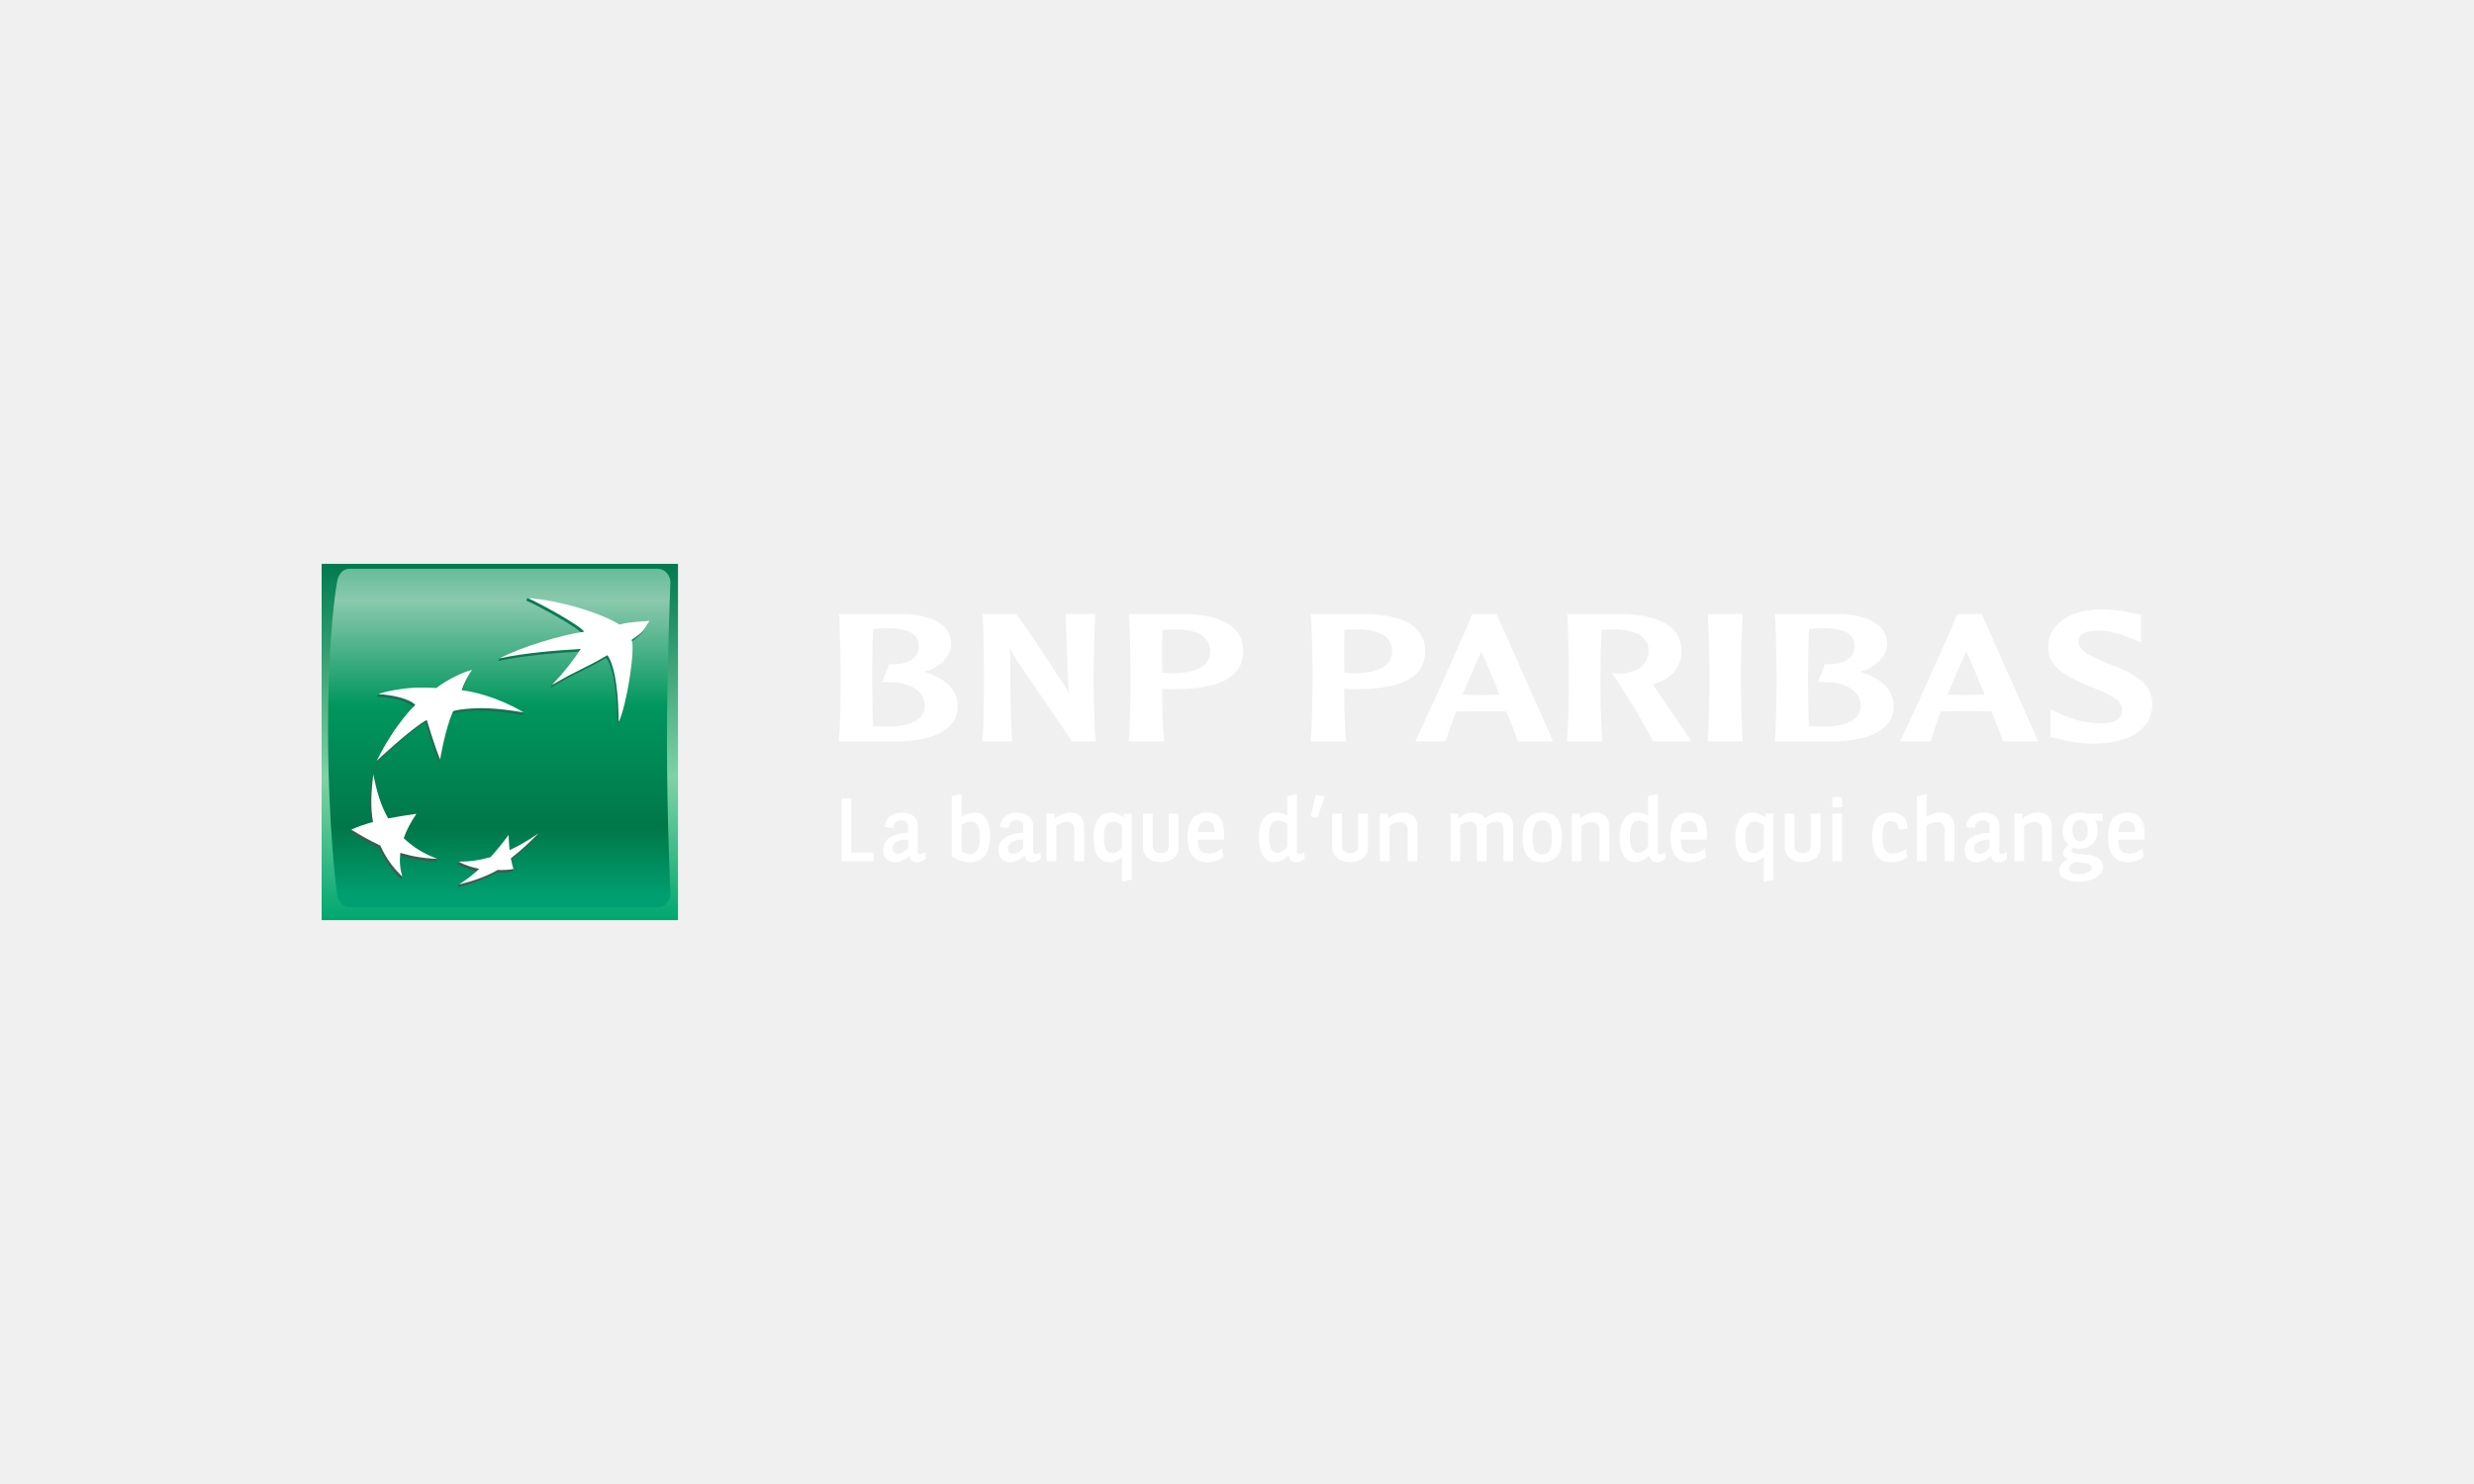
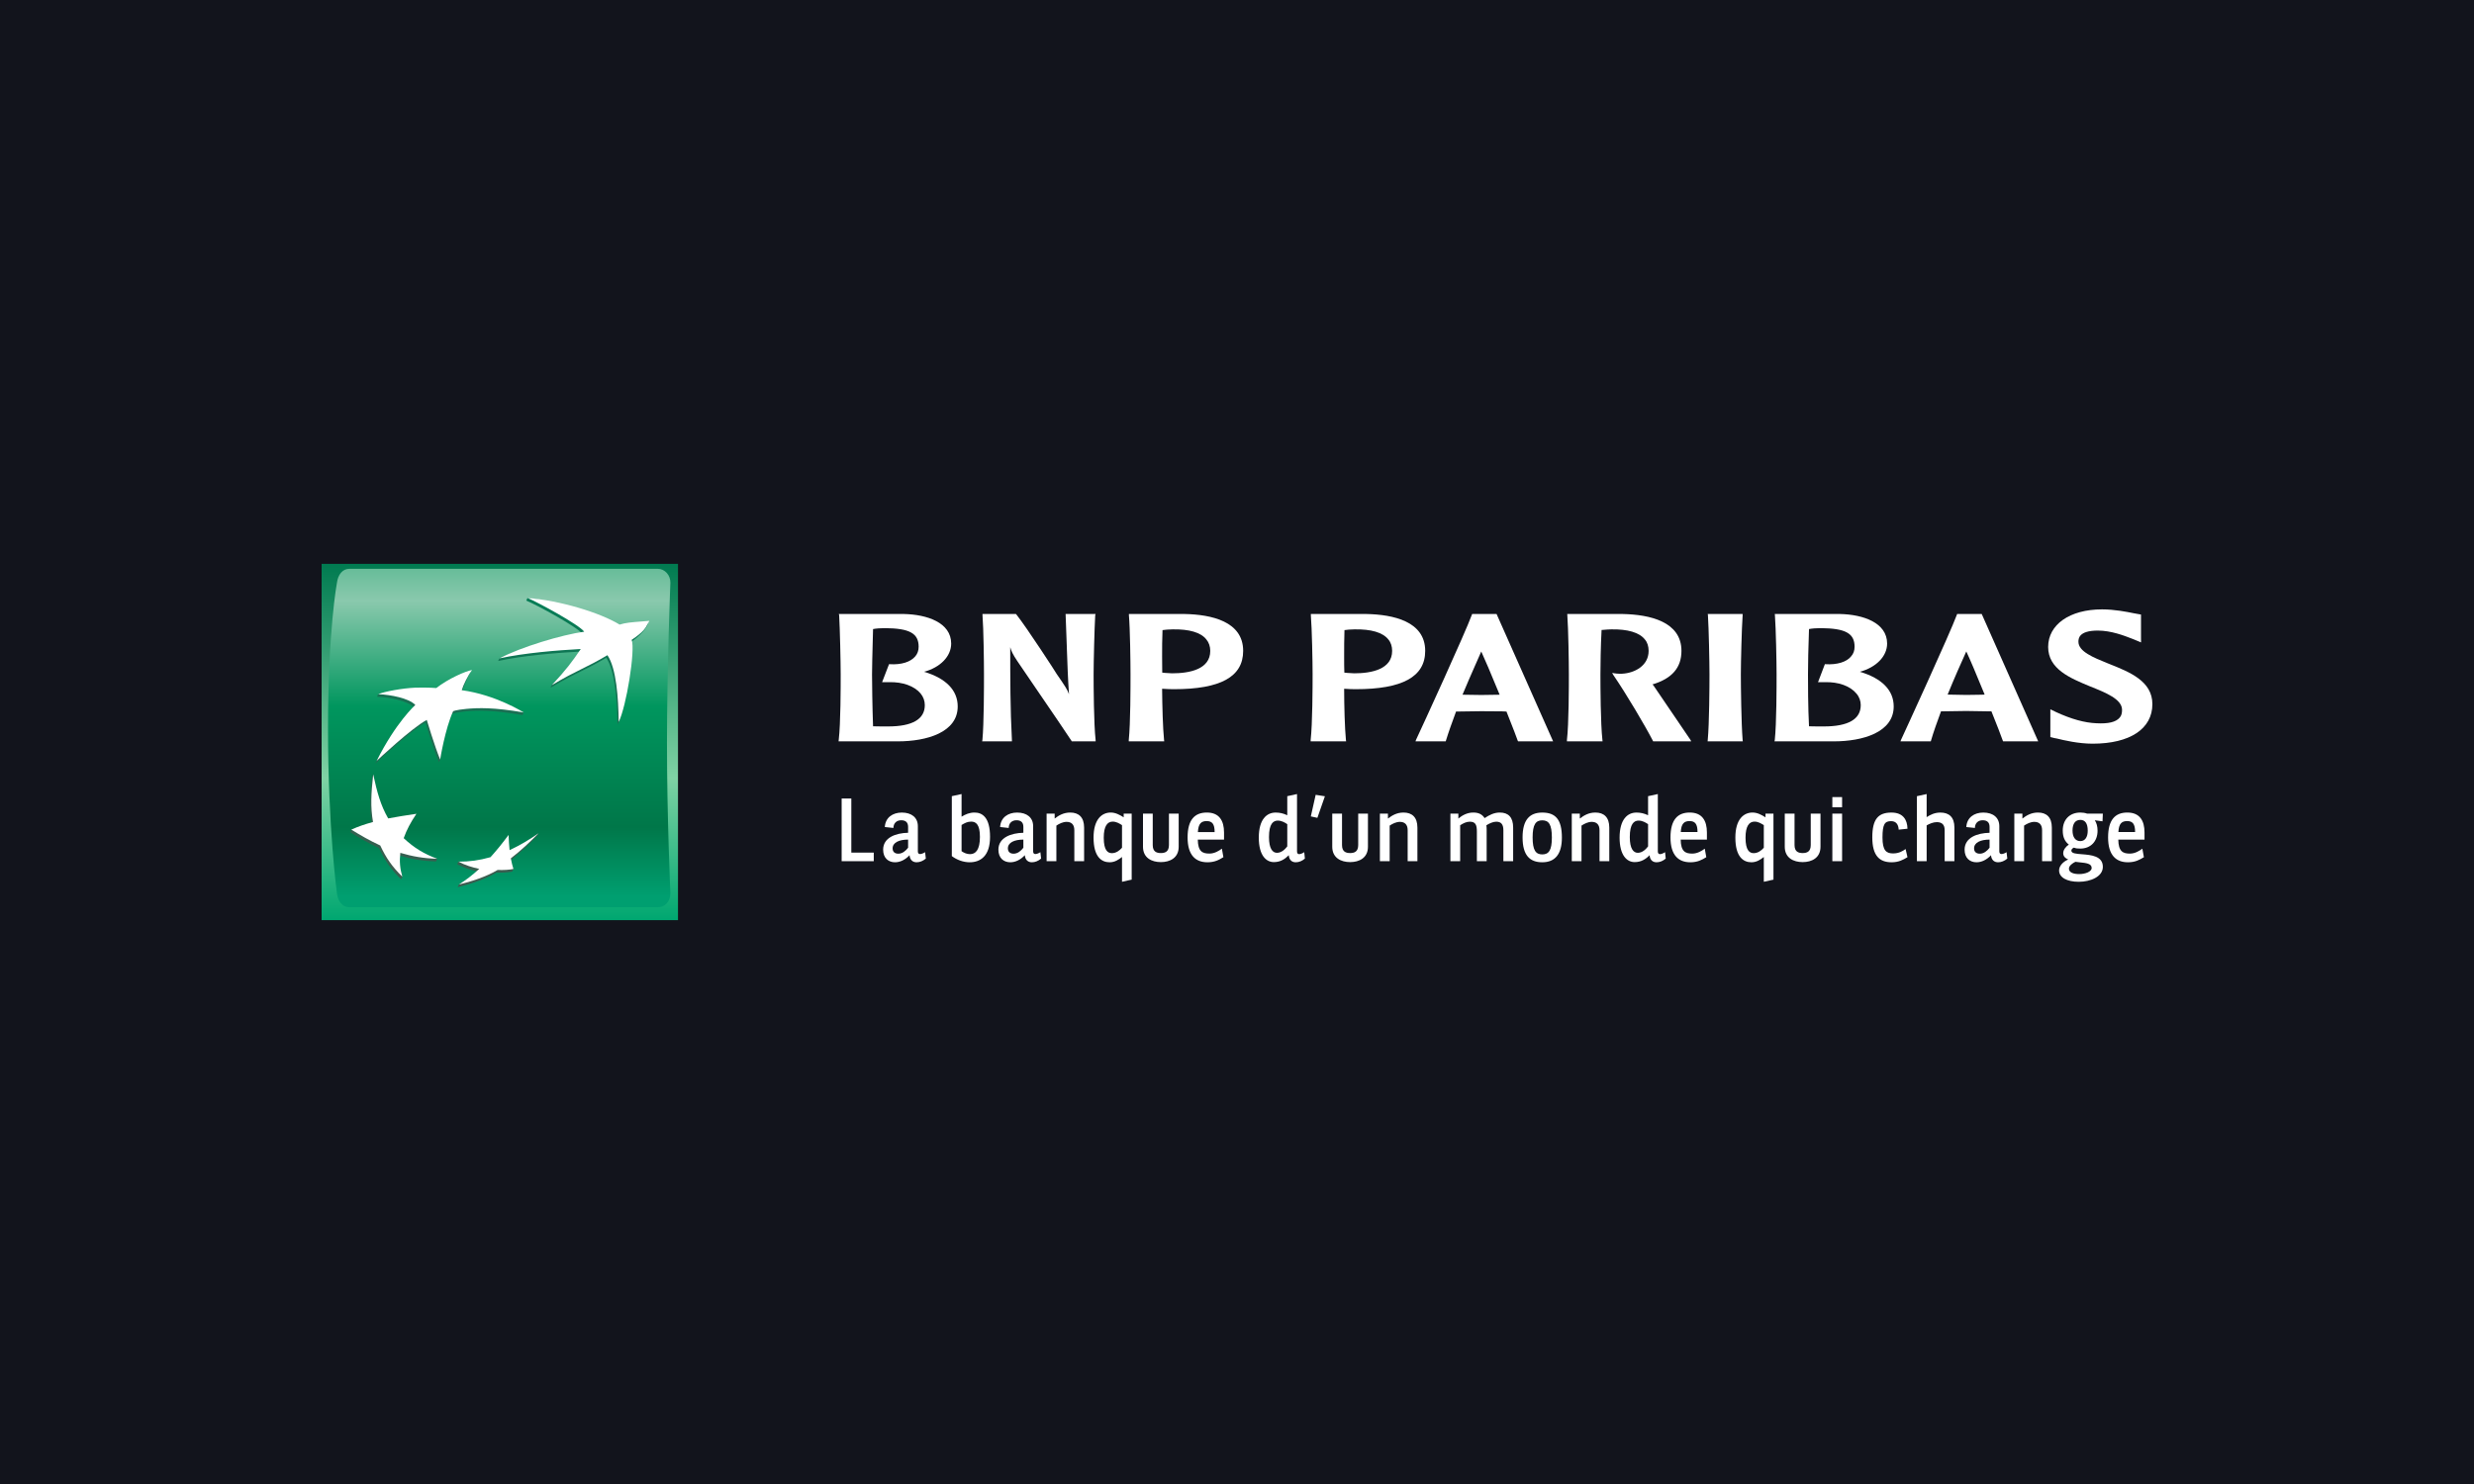
<svg xmlns="http://www.w3.org/2000/svg" width="100" height="60" viewBox="0 0 100 60" fill="none">
+   <rect width="100" height="60" fill="#12141C" />
  <path d="M13 22.797H27.405V37.203H13V22.797Z" fill="url(#paint0_linear_91_252)" />
  <path fill-rule="evenodd" clip-rule="evenodd" d="M14.123 22.997C13.844 22.997 13.662 23.233 13.619 23.563C13.619 23.563 13.259 25.454 13.259 29.47C13.259 33.487 13.619 36.115 13.619 36.115C13.651 36.434 13.844 36.682 14.123 36.682H26.591C26.871 36.682 27.092 36.461 27.097 36.115C27.097 36.115 26.959 33.037 26.959 30.03C26.959 27.023 27.097 23.563 27.097 23.563C27.104 23.256 26.871 22.997 26.591 22.997H14.123Z" fill="url(#paint1_linear_91_252)" />
  <path d="M23.564 25.648C23.359 25.359 21.689 24.456 21.272 24.282L21.321 24.176C22.587 24.319 24.264 24.91 24.996 25.359C25.249 25.28 25.506 25.259 25.905 25.227C25.994 25.219 26.089 25.212 26.193 25.203C26.193 25.203 26.108 25.548 25.484 25.976C25.639 26.391 25.267 28.687 24.96 29.296C24.946 28.336 24.86 27.123 24.505 26.598C24.063 26.856 23.765 27.003 23.468 27.15C23.132 27.315 22.796 27.481 22.254 27.806L22.304 27.693L22.395 27.594C22.868 27.078 23.095 26.831 23.426 26.345C22.482 26.396 21.114 26.509 20.135 26.725L20.187 26.619C21.075 26.188 22.723 25.759 23.564 25.648Z" fill="url(#paint2_linear_91_252)" />
  <path d="M15.03 33.338C14.92 32.727 14.954 32.18 15.036 31.414L15.086 31.308C15.109 31.416 15.132 31.524 15.155 31.633C15.274 32.2 15.394 32.766 15.64 33.198C15.801 33.166 15.966 33.119 16.135 33.07C16.356 33.006 16.587 32.94 16.831 32.903L16.78 33.012C16.543 33.362 16.397 33.639 16.27 33.993C16.618 34.322 17.038 34.48 17.467 34.642C17.536 34.669 17.605 34.695 17.674 34.722L17.626 34.828C17.058 34.81 16.629 34.734 16.131 34.587C16.102 34.849 16.158 35.057 16.219 35.283C16.233 35.335 16.247 35.389 16.261 35.444L16.212 35.55C15.81 35.154 15.562 34.806 15.321 34.29C14.872 34.079 14.549 33.892 14.152 33.647L14.2 33.542C14.348 33.479 14.505 33.449 14.673 33.417C14.786 33.395 14.905 33.373 15.03 33.338Z" fill="url(#paint3_linear_91_252)" />
  <path d="M17.586 27.924C17.586 27.924 17.264 27.895 16.733 27.91C16.282 27.931 15.612 27.971 15.286 28.066L15.239 28.171C15.756 28.194 16.467 28.332 16.739 28.605C16.739 28.605 15.984 29.289 15.224 30.764C15.215 30.781 15.207 30.797 15.199 30.813C15.191 30.831 15.182 30.849 15.171 30.87C15.171 30.87 16.586 29.542 17.199 29.213C17.199 29.213 17.519 30.283 17.742 30.817L17.791 30.71C17.795 30.689 17.799 30.665 17.804 30.64C17.872 30.252 18.022 29.399 18.267 28.864C18.267 28.864 18.36 28.808 18.811 28.764C19.265 28.723 19.906 28.7 21.122 28.913L21.172 28.808C20.897 28.646 19.81 28.179 18.651 28.016C18.811 27.544 19.015 27.182 19.015 27.182C18.767 27.216 18.059 27.548 17.586 27.924Z" fill="url(#paint4_linear_91_252)" />
  <path d="M20.506 33.862C20.517 34.096 20.53 34.272 20.548 34.48C20.873 34.325 21.208 34.086 21.511 33.871C21.6 33.807 21.687 33.745 21.77 33.688L21.718 33.794C21.353 34.162 21.037 34.471 20.599 34.81C20.616 34.897 20.654 34.955 20.689 35.009C20.716 35.05 20.741 35.088 20.754 35.134C20.754 35.131 20.703 35.24 20.703 35.24C20.537 35.273 20.31 35.289 20.068 35.278C19.602 35.554 18.976 35.756 18.499 35.868L18.549 35.763C18.615 35.718 18.689 35.673 18.767 35.625C18.951 35.512 19.156 35.386 19.322 35.235C19.031 35.175 18.758 35.087 18.48 34.944L18.528 34.838C18.633 34.834 18.748 34.835 18.868 34.836L18.871 34.836C19.168 34.839 19.494 34.842 19.78 34.763C20.05 34.459 20.26 34.196 20.506 33.862Z" fill="url(#paint5_linear_91_252)" />
  <path d="M23.503 27.052C23.805 26.903 24.105 26.754 24.553 26.49C24.913 27.018 24.997 28.229 25.008 29.189C25.315 28.581 25.688 26.287 25.532 25.87C26.005 25.556 26.086 25.404 26.186 25.214C26.205 25.178 26.225 25.141 26.248 25.101C26.122 25.112 26.009 25.121 25.904 25.129C25.534 25.158 25.286 25.177 25.045 25.253C24.261 24.773 22.644 24.279 21.321 24.176C21.737 24.35 23.408 25.255 23.614 25.54C22.724 25.66 21.037 26.166 20.187 26.62C21.164 26.403 22.532 26.29 23.475 26.24C23.107 26.781 22.899 27.055 22.305 27.701C22.839 27.381 23.172 27.216 23.503 27.052Z" fill="white" />
  <path d="M16.317 33.888C16.746 34.288 17.135 34.521 17.674 34.722C17.107 34.704 16.68 34.628 16.181 34.482C16.142 34.838 16.167 35.106 16.261 35.445C15.858 35.048 15.61 34.699 15.37 34.184C14.924 33.976 14.6 33.788 14.2 33.543C14.486 33.414 14.731 33.33 15.078 33.234C14.97 32.623 15.002 32.075 15.085 31.308C15.242 32.032 15.382 32.552 15.69 33.09C16.068 33.018 16.392 32.969 16.831 32.903C16.592 33.258 16.446 33.535 16.317 33.888Z" fill="white" />
  <path d="M19.08 27.09C18.912 27.309 18.717 27.716 18.664 27.905C20.056 28.094 21.172 28.808 21.172 28.808C19.956 28.593 19.314 28.62 18.86 28.66C18.409 28.703 18.316 28.756 18.316 28.756C17.988 29.475 17.791 30.71 17.791 30.71C17.57 30.177 17.25 29.107 17.25 29.107C16.635 29.435 15.224 30.764 15.224 30.764C15.999 29.209 16.788 28.501 16.788 28.501C16.517 28.227 15.806 28.09 15.286 28.066C15.556 27.957 16.248 27.828 16.78 27.803C17.313 27.789 17.635 27.818 17.635 27.818C18.111 27.444 18.831 27.127 19.08 27.09Z" fill="white" />
  <path d="M19.826 34.657C20.099 34.353 20.31 34.091 20.556 33.758C20.566 33.991 20.577 34.167 20.597 34.373C21.046 34.161 21.381 33.959 21.77 33.689C21.405 34.057 21.086 34.365 20.648 34.704C20.683 34.888 20.71 34.993 20.753 35.134C20.587 35.167 20.359 35.183 20.116 35.173C19.65 35.449 19.025 35.651 18.549 35.762C18.833 35.583 19.08 35.394 19.372 35.13C19.08 35.068 18.808 34.982 18.528 34.838C18.985 34.838 19.358 34.788 19.826 34.657Z" fill="white" />
  <path d="M84.468 27.746C83.672 27.416 82.787 27.05 82.787 26.157C82.787 25.254 83.658 24.638 84.963 24.638C85.468 24.638 85.957 24.735 86.251 24.795L86.54 24.847V25.78L86.542 25.973L86.251 25.852C86.229 25.843 86.205 25.834 86.18 25.824C85.853 25.697 85.331 25.495 84.794 25.495C84.011 25.495 84.011 25.833 84.011 25.948C84.011 26.34 84.607 26.581 85.2 26.821L85.246 26.839L85.262 26.846C86.081 27.172 87 27.538 87 28.468C87 29.465 86.097 30.068 84.585 30.068C84.011 30.068 83.432 29.932 83.133 29.858L83.039 29.841L82.876 29.8V28.678L83.114 28.793C83.721 29.072 84.26 29.223 84.738 29.242C85.221 29.269 85.525 29.194 85.675 29.018C85.749 28.94 85.774 28.831 85.774 28.7C85.774 28.269 85.12 28.007 84.496 27.758L84.468 27.746Z" fill="white" />
  <path fill-rule="evenodd" clip-rule="evenodd" d="M45.631 24.873C45.678 25.412 45.696 26.774 45.696 27.271C45.696 27.729 45.696 29.261 45.625 29.922V29.974H47.059L47.052 29.922C47.003 29.447 46.978 28.54 46.973 27.847C47.041 27.851 47.244 27.861 47.244 27.861L47.447 27.865C49.332 27.865 50.249 27.366 50.249 26.316C50.249 25.122 48.962 24.847 47.89 24.825H45.631V24.873ZM47.398 25.446C48.069 25.434 48.538 25.57 48.76 25.852C48.862 25.973 48.919 26.133 48.919 26.316C48.919 27.062 48.08 27.223 47.38 27.223L47.095 27.207C47.095 27.207 47.028 27.2 46.978 27.195C46.973 27.023 46.973 26.796 46.973 26.541C46.973 26.217 46.973 25.833 46.989 25.476C47.087 25.463 47.237 25.446 47.398 25.446Z" fill="white" />
  <path fill-rule="evenodd" clip-rule="evenodd" d="M33.919 24.873C33.95 25.412 33.981 26.774 33.981 27.271C33.981 27.729 33.981 29.261 33.901 29.922L33.895 29.974H36.29C37.467 29.974 38.711 29.608 38.711 28.563C38.711 27.909 38.238 27.425 37.352 27.161C38.009 26.984 38.447 26.535 38.447 26.021C38.447 25.168 37.467 24.847 36.546 24.825H33.905L33.919 24.873ZM35.768 25.396C36.766 25.404 37.132 25.607 37.132 26.15C37.132 26.3 37.086 26.433 36.998 26.535C36.806 26.765 36.434 26.884 35.959 26.854H35.935L35.655 27.581H35.935C36.485 27.565 36.964 27.739 37.211 28.039C37.325 28.176 37.381 28.341 37.381 28.509C37.381 29.077 36.881 29.371 35.894 29.371C35.728 29.371 35.457 29.371 35.289 29.365C35.261 28.607 35.248 27.581 35.248 27.271C35.248 26.986 35.263 26.42 35.278 25.856L35.278 25.856C35.282 25.713 35.286 25.571 35.289 25.434C35.404 25.411 35.592 25.396 35.768 25.396Z" fill="white" />
  <path d="M77.876 33.038V32.104L77.482 32.191V34.819H77.876V33.37C77.995 33.305 78.14 33.24 78.285 33.24C78.484 33.24 78.604 33.33 78.604 33.565V34.819H78.998V33.457C78.998 33.038 78.781 32.853 78.433 32.853C78.191 32.853 78.021 32.946 77.876 33.038Z" fill="white" />
  <path fill-rule="evenodd" clip-rule="evenodd" d="M52.375 34.863C52.505 34.863 52.636 34.809 52.744 34.714L52.718 34.454C52.657 34.498 52.567 34.534 52.513 34.534C52.462 34.534 52.426 34.505 52.426 34.422V32.104C52.33 32.127 52.235 32.147 52.141 32.167C52.105 32.175 52.068 32.182 52.032 32.19V32.961C51.861 32.882 51.724 32.853 51.561 32.853C51.207 32.853 50.881 33.12 50.881 33.865C50.881 34.592 51.182 34.856 51.489 34.856C51.753 34.856 51.937 34.736 52.093 34.577C52.111 34.791 52.238 34.863 52.375 34.863ZM51.648 33.178C51.807 33.178 51.937 33.258 52.032 33.322V34.221C51.948 34.331 51.803 34.48 51.615 34.48C51.441 34.48 51.293 34.317 51.293 33.844C51.293 33.302 51.467 33.178 51.648 33.178Z" fill="white" />
  <path d="M53.249 33.066L53.553 32.194L53.18 32.136L52.984 33.008L53.249 33.066Z" fill="white" />
  <path d="M53.85 34.235V32.896H54.245V34.166C54.245 34.433 54.396 34.49 54.574 34.49C54.747 34.49 54.899 34.433 54.899 34.166V32.896H55.293V34.235C55.293 34.687 54.939 34.856 54.574 34.856C54.205 34.856 53.85 34.687 53.85 34.235Z" fill="white" />
  <path d="M56.731 32.852C56.456 32.852 56.265 32.972 56.101 33.095V32.896H55.776V34.819H56.171V33.38C56.29 33.302 56.435 33.229 56.583 33.229C56.775 33.229 56.898 33.331 56.898 33.565V34.819H57.292V33.461C57.292 33.041 57.075 32.852 56.731 32.852Z" fill="white" />
  <path d="M58.947 33.095C59.096 32.972 59.295 32.852 59.551 32.852C59.769 32.852 59.91 32.925 60.008 33.077C60.203 32.95 60.391 32.852 60.622 32.852C60.967 32.852 61.162 33.041 61.162 33.461V34.819H60.767V33.565C60.767 33.326 60.673 33.222 60.478 33.222C60.348 33.222 60.196 33.294 60.08 33.367C60.087 33.406 60.091 33.486 60.091 33.54V34.819H59.696V33.627C59.696 33.355 59.646 33.222 59.407 33.222C59.27 33.222 59.136 33.29 59.02 33.367V34.819H58.626V32.896H58.947V33.095Z" fill="white" />
  <path fill-rule="evenodd" clip-rule="evenodd" d="M62.339 34.863C62.857 34.863 63.132 34.534 63.132 33.865C63.132 33.138 62.879 32.853 62.339 32.853C61.822 32.853 61.543 33.153 61.543 33.859C61.543 34.577 61.833 34.863 62.339 34.863ZM62.339 34.545C62.079 34.545 61.949 34.382 61.949 33.859C61.949 33.33 62.079 33.167 62.339 33.167C62.6 33.167 62.727 33.33 62.727 33.865C62.727 34.382 62.6 34.545 62.339 34.545Z" fill="white" />
  <path d="M63.857 33.095C64.02 32.972 64.212 32.852 64.486 32.852C64.831 32.852 65.048 33.041 65.048 33.461V34.819H64.653V33.565C64.653 33.331 64.53 33.229 64.338 33.229C64.19 33.229 64.045 33.302 63.925 33.38V34.819H63.532V32.896H63.857V33.095Z" fill="white" />
  <path fill-rule="evenodd" clip-rule="evenodd" d="M66.959 34.863C67.09 34.863 67.22 34.809 67.329 34.714L67.303 34.454C67.242 34.498 67.151 34.534 67.097 34.534C67.047 34.534 67.01 34.505 67.01 34.422V32.104C66.914 32.127 66.819 32.147 66.725 32.167C66.689 32.175 66.652 32.182 66.616 32.19V32.961C66.445 32.882 66.308 32.853 66.145 32.853C65.791 32.853 65.465 33.12 65.465 33.865C65.465 34.592 65.766 34.856 66.073 34.856C66.337 34.856 66.522 34.736 66.677 34.577C66.695 34.791 66.822 34.863 66.959 34.863ZM66.232 33.178C66.391 33.178 66.522 33.258 66.616 33.322V34.221C66.532 34.331 66.388 34.48 66.2 34.48C66.026 34.48 65.877 34.317 65.877 33.844C65.877 33.302 66.051 33.178 66.232 33.178Z" fill="white" />
  <path fill-rule="evenodd" clip-rule="evenodd" d="M67.934 33.946C67.941 34.432 68.126 34.512 68.404 34.512C68.614 34.512 68.795 34.396 68.907 34.313L68.969 34.657C68.795 34.765 68.614 34.863 68.325 34.863C67.847 34.863 67.522 34.581 67.522 33.859C67.522 33.146 67.808 32.852 68.299 32.852C68.799 32.852 68.994 33.178 68.994 33.66V33.946H67.934ZM68.614 33.641C68.614 33.312 68.513 33.197 68.292 33.197C68.072 33.197 67.956 33.302 67.938 33.641H68.614Z" fill="white" />
  <path fill-rule="evenodd" clip-rule="evenodd" d="M70.794 34.863C71 34.863 71.16 34.757 71.294 34.649V35.652C71.391 35.627 71.489 35.606 71.587 35.586C71.619 35.579 71.652 35.572 71.684 35.565V32.896H71.362V33.045C71.192 32.94 71.03 32.852 70.838 32.852C70.483 32.852 70.144 33.12 70.144 33.865C70.144 34.649 70.469 34.863 70.794 34.863ZM70.918 33.219C71.069 33.219 71.196 33.298 71.294 33.363V34.275C71.2 34.382 71.062 34.494 70.885 34.494C70.719 34.494 70.555 34.385 70.555 33.87C70.555 33.396 70.704 33.219 70.918 33.219Z" fill="white" />
  <path d="M72.141 34.235V32.896H72.536V34.166C72.536 34.433 72.688 34.49 72.865 34.49C73.039 34.49 73.191 34.433 73.191 34.166V32.896H73.585V34.235C73.585 34.687 73.231 34.856 72.865 34.856C72.496 34.856 72.141 34.687 72.141 34.235Z" fill="white" />
  <path d="M74.064 34.819H74.458V32.896H74.064V34.819Z" fill="white" />
  <path d="M74.064 32.639H74.458V32.227H74.064V32.639Z" fill="white" />
  <path d="M76.746 33.544C76.735 33.355 76.656 33.2 76.439 33.2C76.186 33.2 76.091 33.316 76.091 33.859C76.091 34.389 76.243 34.505 76.518 34.505C76.761 34.505 76.913 34.407 77.025 34.327L77.101 34.657C76.927 34.765 76.739 34.863 76.46 34.863C75.961 34.863 75.679 34.588 75.679 33.855C75.679 33.113 75.922 32.853 76.453 32.853C76.916 32.853 77.094 33.135 77.101 33.507L77.029 33.514C76.935 33.523 76.841 33.532 76.746 33.544Z" fill="white" />
  <path fill-rule="evenodd" clip-rule="evenodd" d="M80.419 33.432C80.419 33.236 80.304 33.164 80.14 33.164C79.96 33.164 79.829 33.276 79.826 33.475L79.479 33.439C79.5 33.051 79.801 32.853 80.166 32.853C80.56 32.853 80.813 33.056 80.813 33.403V34.422C80.813 34.505 80.853 34.53 80.904 34.53C80.955 34.53 81.045 34.498 81.106 34.454L81.136 34.714C81.023 34.809 80.894 34.863 80.763 34.863C80.626 34.863 80.495 34.787 80.477 34.577C80.304 34.765 80.094 34.863 79.891 34.863C79.63 34.863 79.41 34.7 79.41 34.353C79.41 33.862 79.923 33.681 80.419 33.671V33.432ZM80.419 33.946C80.054 33.946 79.793 34.065 79.793 34.301C79.793 34.458 79.902 34.516 80.025 34.516C80.188 34.516 80.325 34.4 80.419 34.275V33.946Z" fill="white" />
  <path d="M82.376 32.852C82.1 32.852 81.909 32.972 81.746 33.095V32.896H81.42V34.819H81.814V33.38C81.934 33.302 82.079 33.229 82.227 33.229C82.419 33.229 82.542 33.331 82.542 33.565V34.819H82.936V33.461C82.936 33.041 82.72 32.852 82.376 32.852Z" fill="white" />
  <path fill-rule="evenodd" clip-rule="evenodd" d="M84.361 32.896H84.998L84.984 33.207L84.673 33.164C84.745 33.273 84.784 33.417 84.784 33.587C84.784 34.022 84.503 34.309 84.087 34.309C83.982 34.309 83.913 34.305 83.829 34.271C83.772 34.294 83.725 34.338 83.725 34.392C83.725 34.505 83.916 34.52 84.151 34.538C84.521 34.567 84.998 34.605 84.998 35.048C84.998 35.445 84.499 35.652 84.025 35.652C83.547 35.652 83.229 35.478 83.229 35.192C83.229 35.007 83.396 34.834 83.598 34.751C83.486 34.704 83.396 34.628 83.396 34.494C83.396 34.36 83.504 34.225 83.623 34.148C83.464 34.025 83.377 33.847 83.377 33.58C83.377 33.135 83.659 32.852 84.09 32.852C84.191 32.852 84.281 32.867 84.361 32.896ZM83.772 33.58C83.772 33.851 83.891 34.007 84.087 34.007C84.275 34.007 84.387 33.851 84.387 33.587C84.387 33.283 84.275 33.149 84.087 33.149C83.891 33.149 83.772 33.294 83.772 33.58ZM83.888 34.844C83.772 34.898 83.627 35.004 83.627 35.12C83.627 35.283 83.823 35.34 84.043 35.34C84.285 35.34 84.546 35.246 84.546 35.091C84.546 34.914 84.315 34.89 84.07 34.866C84.009 34.859 83.947 34.853 83.888 34.844Z" fill="white" />
  <path fill-rule="evenodd" clip-rule="evenodd" d="M86.093 34.512C85.814 34.512 85.629 34.432 85.622 33.946H86.682V33.66C86.682 33.178 86.487 32.852 85.987 32.852C85.495 32.852 85.21 33.146 85.21 33.859C85.21 34.581 85.535 34.863 86.013 34.863C86.302 34.863 86.483 34.765 86.657 34.657L86.595 34.313C86.483 34.396 86.302 34.512 86.093 34.512ZM85.98 33.197C86.201 33.197 86.302 33.312 86.302 33.641H85.626C85.644 33.302 85.76 33.197 85.98 33.197Z" fill="white" />
  <path d="M34.411 32.285V34.472H35.318V34.819H34.02V32.285H34.411Z" fill="white" />
  <path fill-rule="evenodd" clip-rule="evenodd" d="M36.427 33.164C36.59 33.164 36.706 33.236 36.706 33.432V33.67C36.21 33.681 35.697 33.862 35.697 34.353C35.697 34.7 35.917 34.863 36.177 34.863C36.38 34.863 36.59 34.765 36.764 34.577C36.782 34.787 36.912 34.863 37.049 34.863C37.18 34.863 37.31 34.809 37.422 34.714L37.393 34.454C37.332 34.498 37.242 34.53 37.191 34.53C37.139 34.53 37.1 34.505 37.1 34.422V33.403C37.1 33.055 36.846 32.853 36.452 32.853C36.087 32.853 35.787 33.051 35.765 33.438L36.112 33.475C36.116 33.276 36.246 33.164 36.427 33.164ZM36.08 34.301C36.08 34.065 36.34 33.946 36.706 33.946V34.275C36.611 34.4 36.474 34.516 36.311 34.516C36.188 34.516 36.08 34.458 36.08 34.301Z" fill="white" />
  <path fill-rule="evenodd" clip-rule="evenodd" d="M38.867 32.104V33.019C39.023 32.925 39.185 32.852 39.392 32.852C39.703 32.852 40.018 33.044 40.018 33.837C40.018 34.613 39.627 34.863 39.193 34.863C38.943 34.863 38.679 34.769 38.473 34.613V32.19L38.867 32.104ZM38.867 34.415C38.976 34.49 39.088 34.534 39.211 34.534C39.436 34.534 39.609 34.36 39.609 33.837C39.609 33.326 39.443 33.219 39.255 33.219C39.099 33.219 38.994 33.279 38.867 33.355V34.415Z" fill="white" />
  <path fill-rule="evenodd" clip-rule="evenodd" d="M41.087 33.164C41.25 33.164 41.365 33.236 41.365 33.432V33.67C40.87 33.681 40.356 33.862 40.356 34.353C40.356 34.7 40.576 34.863 40.837 34.863C41.039 34.863 41.25 34.765 41.423 34.577C41.442 34.787 41.572 34.863 41.709 34.863C41.84 34.863 41.97 34.809 42.082 34.714L42.053 34.454C41.991 34.498 41.901 34.53 41.85 34.53C41.8 34.53 41.76 34.505 41.76 34.422V33.403C41.76 33.055 41.506 32.853 41.112 32.853C40.747 32.853 40.447 33.051 40.425 33.438L40.772 33.475C40.775 33.276 40.906 33.164 41.087 33.164ZM40.739 34.301C40.739 34.065 41 33.946 41.365 33.946V34.275C41.271 34.4 41.134 34.516 40.971 34.516C40.848 34.516 40.739 34.458 40.739 34.301Z" fill="white" />
  <path d="M42.63 33.095C42.792 32.972 42.984 32.852 43.259 32.852C43.603 32.852 43.82 33.041 43.82 33.461V34.819H43.425V33.566C43.425 33.331 43.303 33.229 43.111 33.229C42.962 33.229 42.818 33.302 42.699 33.38V34.819H42.304V32.896H42.63V33.095Z" fill="white" />
  <path fill-rule="evenodd" clip-rule="evenodd" d="M44.852 34.863C45.059 34.863 45.218 34.757 45.352 34.649V35.652C45.45 35.627 45.549 35.606 45.647 35.585C45.679 35.578 45.711 35.572 45.743 35.565V32.896H45.42V33.045C45.251 32.94 45.087 32.852 44.896 32.852C44.541 32.852 44.202 33.12 44.202 33.865C44.202 34.649 44.527 34.863 44.852 34.863ZM44.976 33.219C45.127 33.219 45.254 33.298 45.352 33.363V34.275C45.258 34.382 45.12 34.494 44.943 34.494C44.777 34.494 44.614 34.385 44.614 33.87C44.614 33.396 44.762 33.219 44.976 33.219Z" fill="white" />
  <path d="M46.2 34.235V32.896H46.594V34.166C46.594 34.433 46.746 34.49 46.923 34.49C47.097 34.49 47.249 34.433 47.249 34.166V32.896H47.643V34.235C47.643 34.687 47.289 34.856 46.923 34.856C46.554 34.856 46.2 34.687 46.2 34.235Z" fill="white" />
  <path fill-rule="evenodd" clip-rule="evenodd" d="M48.886 34.511C48.607 34.511 48.422 34.432 48.415 33.946H49.476V33.66C49.476 33.178 49.28 32.852 48.781 32.852C48.289 32.852 48.003 33.146 48.003 33.859C48.003 34.581 48.328 34.863 48.806 34.863C49.096 34.863 49.277 34.765 49.45 34.656L49.389 34.312C49.277 34.396 49.096 34.511 48.886 34.511ZM48.773 33.197C48.994 33.197 49.096 33.312 49.096 33.642H48.419C48.437 33.302 48.553 33.197 48.773 33.197Z" fill="white" />
  <path d="M43.072 24.825H44.285L44.269 24.873C44.238 25.412 44.204 26.775 44.204 27.271C44.204 27.729 44.211 29.261 44.285 29.922L44.286 29.974H43.321L43.31 29.953C43.248 29.847 42.443 28.668 41.826 27.765C41.438 27.197 41.124 26.738 41.118 26.725C40.929 26.444 40.876 26.316 40.834 26.167C40.834 27.397 40.834 28.666 40.902 29.922V29.974H39.697L39.709 29.922C39.773 29.261 39.773 27.729 39.773 27.271C39.773 26.775 39.756 25.412 39.713 24.873V24.825H41.065L41.077 24.837C41.498 25.366 42.708 27.229 42.71 27.247C43.064 27.762 43.134 27.865 43.209 28.066C43.167 27.469 43.145 26.855 43.124 26.255L43.12 26.123L43.072 24.825Z" fill="white" />
  <path fill-rule="evenodd" clip-rule="evenodd" d="M53.056 27.271C53.056 26.774 53.03 25.412 52.985 24.873V24.825H55.237C56.313 24.847 57.607 25.122 57.607 26.316C57.607 27.366 56.681 27.865 54.797 27.865L54.59 27.861C54.59 27.861 54.398 27.851 54.331 27.847C54.331 28.54 54.357 29.447 54.403 29.922L54.411 29.974H52.977V29.922C53.052 29.261 53.056 27.729 53.056 27.271ZM56.116 25.852C55.89 25.57 55.422 25.434 54.749 25.446C54.59 25.446 54.434 25.463 54.344 25.476C54.331 25.833 54.331 26.214 54.331 26.541C54.331 26.794 54.331 27.023 54.339 27.195C54.383 27.2 54.459 27.207 54.459 27.207L54.742 27.223C55.434 27.223 56.271 27.062 56.271 26.316C56.271 26.133 56.219 25.973 56.116 25.852Z" fill="white" />
  <path fill-rule="evenodd" clip-rule="evenodd" d="M59.505 24.825L59.495 24.851C59.228 25.583 57.509 29.335 57.237 29.91L57.214 29.974H58.435L58.445 29.946C58.553 29.593 58.697 29.194 58.854 28.769C58.903 28.769 59.873 28.755 59.873 28.755L60.716 28.761C60.716 28.761 60.852 28.769 60.892 28.769C60.93 28.864 60.965 28.954 60.999 29.041C61.164 29.459 61.289 29.776 61.349 29.952L61.363 29.974H62.778L60.492 24.825H59.505ZM59.873 26.341C59.987 26.587 60.283 27.271 60.616 28.088C60.564 28.09 60.5 28.09 60.5 28.09L59.873 28.099C59.873 28.099 59.223 28.09 59.115 28.088C59.299 27.644 59.482 27.229 59.649 26.85L59.65 26.85L59.65 26.849C59.728 26.672 59.803 26.502 59.873 26.341Z" fill="white" />
  <path d="M63.414 27.271C63.414 26.774 63.393 25.412 63.352 24.873L63.348 24.825H65.593C66.679 24.848 67.965 25.13 67.965 26.316C67.965 26.994 67.583 27.436 66.793 27.672C66.811 27.692 66.831 27.71 66.831 27.71C67.257 28.342 68.26 29.818 68.323 29.905L68.361 29.974H66.821L66.811 29.952C66.496 29.341 65.73 28.048 65.218 27.301L65.163 27.207L65.264 27.224C65.264 27.224 65.392 27.246 65.566 27.239C66.083 27.212 66.638 26.911 66.638 26.316C66.638 26.136 66.59 25.973 66.485 25.852C66.264 25.572 65.792 25.434 65.126 25.446C65.041 25.446 64.925 25.456 64.826 25.464C64.794 25.466 64.763 25.469 64.736 25.471C64.701 26.116 64.69 26.913 64.69 27.271C64.69 27.729 64.695 29.257 64.771 29.922L64.777 29.974H63.336V29.922C63.414 29.261 63.414 27.729 63.414 27.271Z" fill="white" />
  <path d="M69.027 24.825L69.035 24.873C69.07 25.412 69.098 26.775 69.098 27.271C69.098 27.727 69.091 29.257 69.027 29.922L69.022 29.974H70.445L70.438 29.922C70.383 29.257 70.366 27.727 70.366 27.271C70.366 26.775 70.4 25.412 70.438 24.873V24.825H69.027Z" fill="white" />
  <path fill-rule="evenodd" clip-rule="evenodd" d="M71.81 27.271C71.81 26.774 71.784 25.412 71.743 24.873L71.737 24.825H74.383C75.296 24.847 76.278 25.168 76.278 26.021C76.278 26.535 75.835 26.984 75.176 27.161C76.07 27.425 76.544 27.909 76.544 28.563C76.544 29.608 75.296 29.974 74.123 29.974H71.725L71.737 29.922C71.81 29.261 71.81 27.729 71.81 27.271ZM74.963 26.15C74.963 25.607 74.597 25.404 73.591 25.396C73.419 25.396 73.23 25.411 73.121 25.434C73.093 26.116 73.08 26.913 73.08 27.271C73.08 27.581 73.08 28.607 73.121 29.365C73.29 29.371 73.558 29.371 73.717 29.371C74.71 29.371 75.212 29.077 75.212 28.509C75.212 28.341 75.155 28.176 75.035 28.039C74.789 27.739 74.315 27.565 73.762 27.581H73.485L73.762 26.854H73.785C74.256 26.884 74.644 26.765 74.825 26.535C74.917 26.433 74.963 26.3 74.963 26.15Z" fill="white" />
  <path fill-rule="evenodd" clip-rule="evenodd" d="M79.106 24.825L79.1 24.848C78.812 25.628 76.996 29.577 76.844 29.905L76.817 29.974H78.044L78.052 29.944C78.154 29.591 78.297 29.195 78.456 28.761C78.495 28.761 79.471 28.746 79.471 28.746L80.315 28.759C80.315 28.759 80.462 28.761 80.494 28.761C80.716 29.315 80.881 29.735 80.953 29.944L80.966 29.974H82.385L80.102 24.825H79.106ZM79.478 26.339C79.594 26.578 79.887 27.264 80.22 28.083C80.17 28.083 80.107 28.088 80.107 28.088L79.478 28.097C79.478 28.097 78.821 28.083 78.724 28.083C78.991 27.425 79.252 26.839 79.478 26.339Z" fill="white" />
  <defs>
    <linearGradient id="paint0_linear_91_252" x1="20.202" y1="22.797" x2="20.202" y2="37.203" gradientUnits="userSpaceOnUse">
      <stop stop-color="#007A50" />
      <stop offset="0.6" stop-color="#7FD2A4" />
      <stop offset="1" stop-color="#00A770" />
    </linearGradient>
    <linearGradient id="paint1_linear_91_252" x1="20.178" y1="19.165" x2="20.178" y2="36.254" gradientUnits="userSpaceOnUse">
      <stop stop-color="#00965E" />
      <stop offset="0.3" stop-color="#8AC9AD" />
      <stop offset="0.55" stop-color="#00965E" />
      <stop offset="0.835" stop-color="#007749" />
      <stop offset="1" stop-color="#009F70" />
    </linearGradient>
    <linearGradient id="paint2_linear_91_252" x1="20.125" y1="35.766" x2="20.125" y2="24.083" gradientUnits="userSpaceOnUse">
      <stop stop-color="#3D5B4F" />
      <stop offset="1" stop-color="#037D55" />
    </linearGradient>
    <linearGradient id="paint3_linear_91_252" x1="20.125" y1="35.766" x2="20.125" y2="24.083" gradientUnits="userSpaceOnUse">
      <stop stop-color="#3D5B4F" />
      <stop offset="1" stop-color="#037D55" />
    </linearGradient>
    <linearGradient id="paint4_linear_91_252" x1="20.125" y1="35.766" x2="20.125" y2="24.083" gradientUnits="userSpaceOnUse">
      <stop stop-color="#3D5B4F" />
      <stop offset="1" stop-color="#037D55" />
    </linearGradient>
    <linearGradient id="paint5_linear_91_252" x1="20.125" y1="35.766" x2="20.125" y2="24.083" gradientUnits="userSpaceOnUse">
      <stop stop-color="#3D5B4F" />
      <stop offset="1" stop-color="#037D55" />
    </linearGradient>
  </defs>
</svg>
